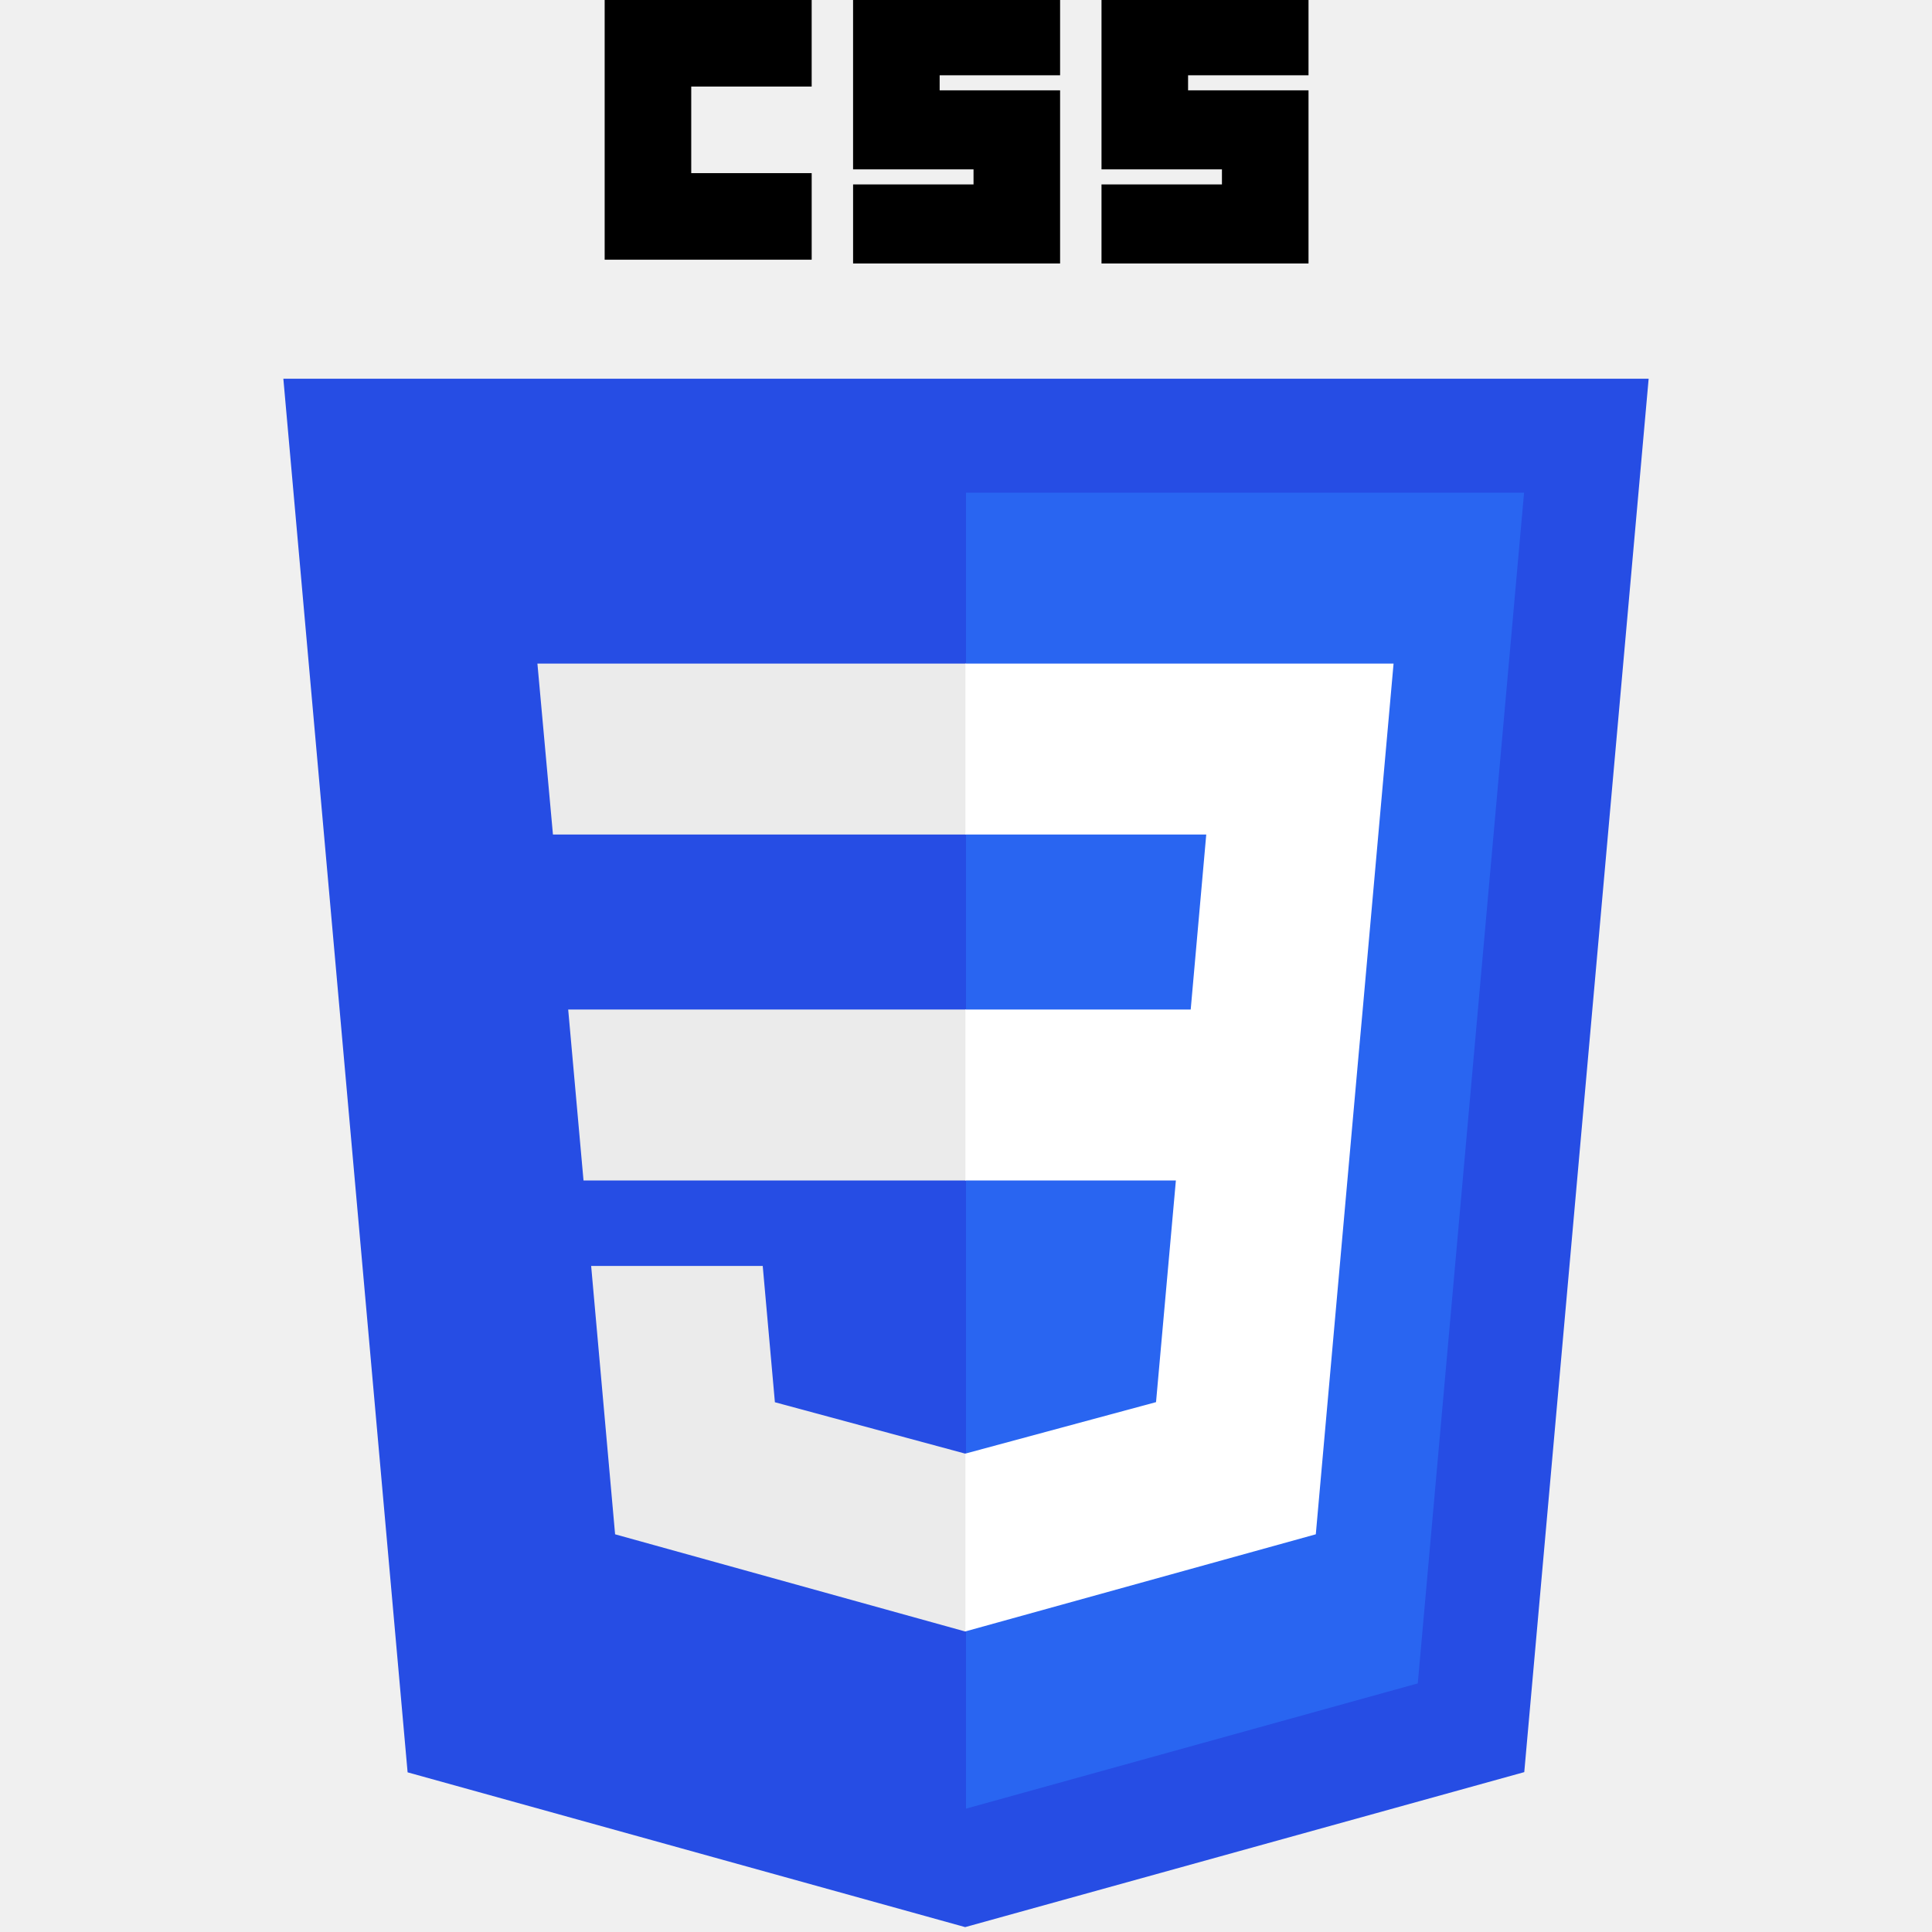
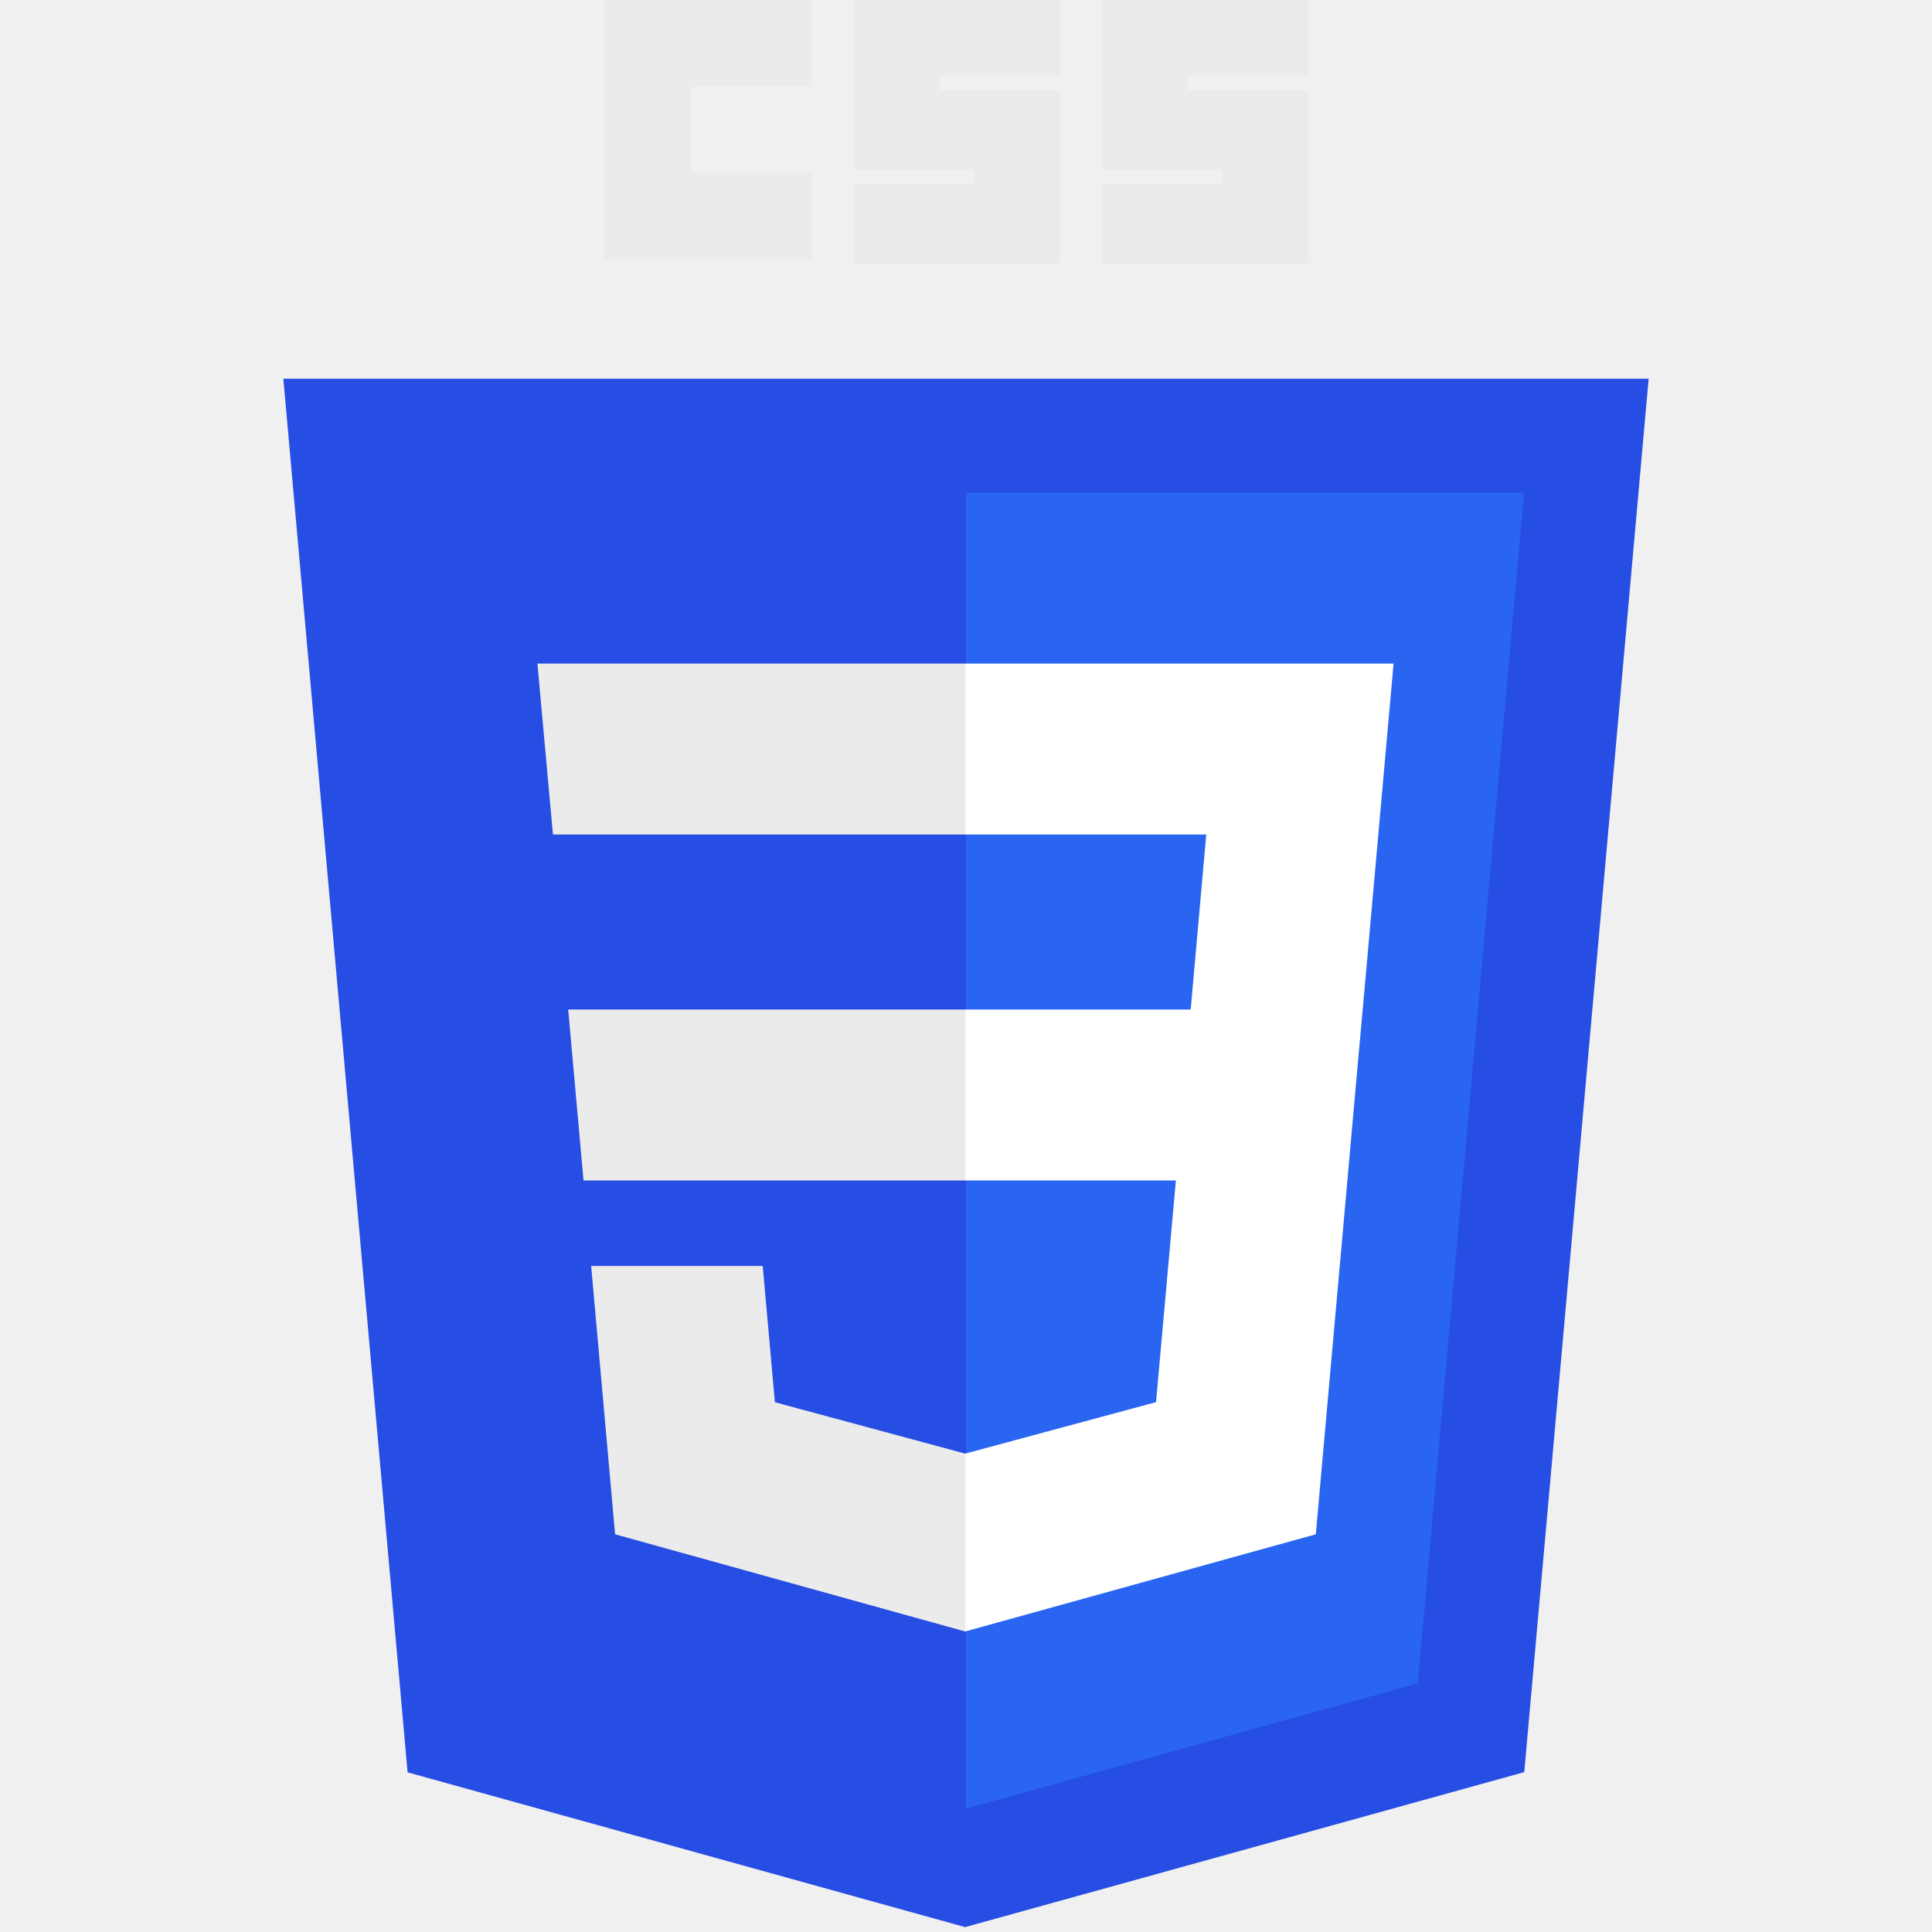
<svg xmlns="http://www.w3.org/2000/svg" width="800" height="800" viewBox="-52.5 0 361 361" preserveAspectRatio="xMidYMid">
  <path d="M127.844 360.088 23.662 331.166.445 70.766h255.11l-23.241 260.36-104.47 28.962Z" fill="#264DE4" />
  <path d="m212.417 314.547 19.86-222.49H128V337.95l84.417-23.403Z" fill="#2965F1" />
  <path d="m53.669 188.636 2.862 31.937H128v-31.937H53.669ZM47.917 123.995l2.903 31.937H128v-31.937H47.917ZM128 271.58l-.14.037-35.568-9.604-2.274-25.471h-32.06l4.474 50.146 65.421 18.16.147-.04V271.58Z" fill="#EBEBEB" />
-   <path d="M60.484 0h38.68v16.176H76.66v16.176h22.506v16.175H60.484V0ZM106.901 0h38.681v14.066h-22.505v2.813h22.505v32.352h-38.68V34.46h22.505v-2.813H106.9V0ZM153.319 0H192v14.066h-22.505v2.813H192v32.352h-38.681V34.46h22.505v-2.813H153.32V0Z" />
+   <path fill="#EBEBEB" d="M60.484 0h38.68v16.176H76.66v16.176h22.506v16.175H60.484V0ZM106.901 0h38.681v14.066h-22.505v2.813h22.505v32.352h-38.68V34.46h22.505v-2.813H106.9V0ZM153.319 0H192v14.066h-22.505v2.813H192v32.352h-38.681V34.46h22.505v-2.813H153.32V0Z" />
  <path d="m202.127 188.636 5.765-64.641H127.89v31.937h45.002l-2.906 32.704H127.89v31.937h39.327l-3.708 41.42-35.62 9.614v33.226l65.473-18.145.48-5.396 7.506-84.08.779-8.576Z" fill="#FFF" />
</svg>
